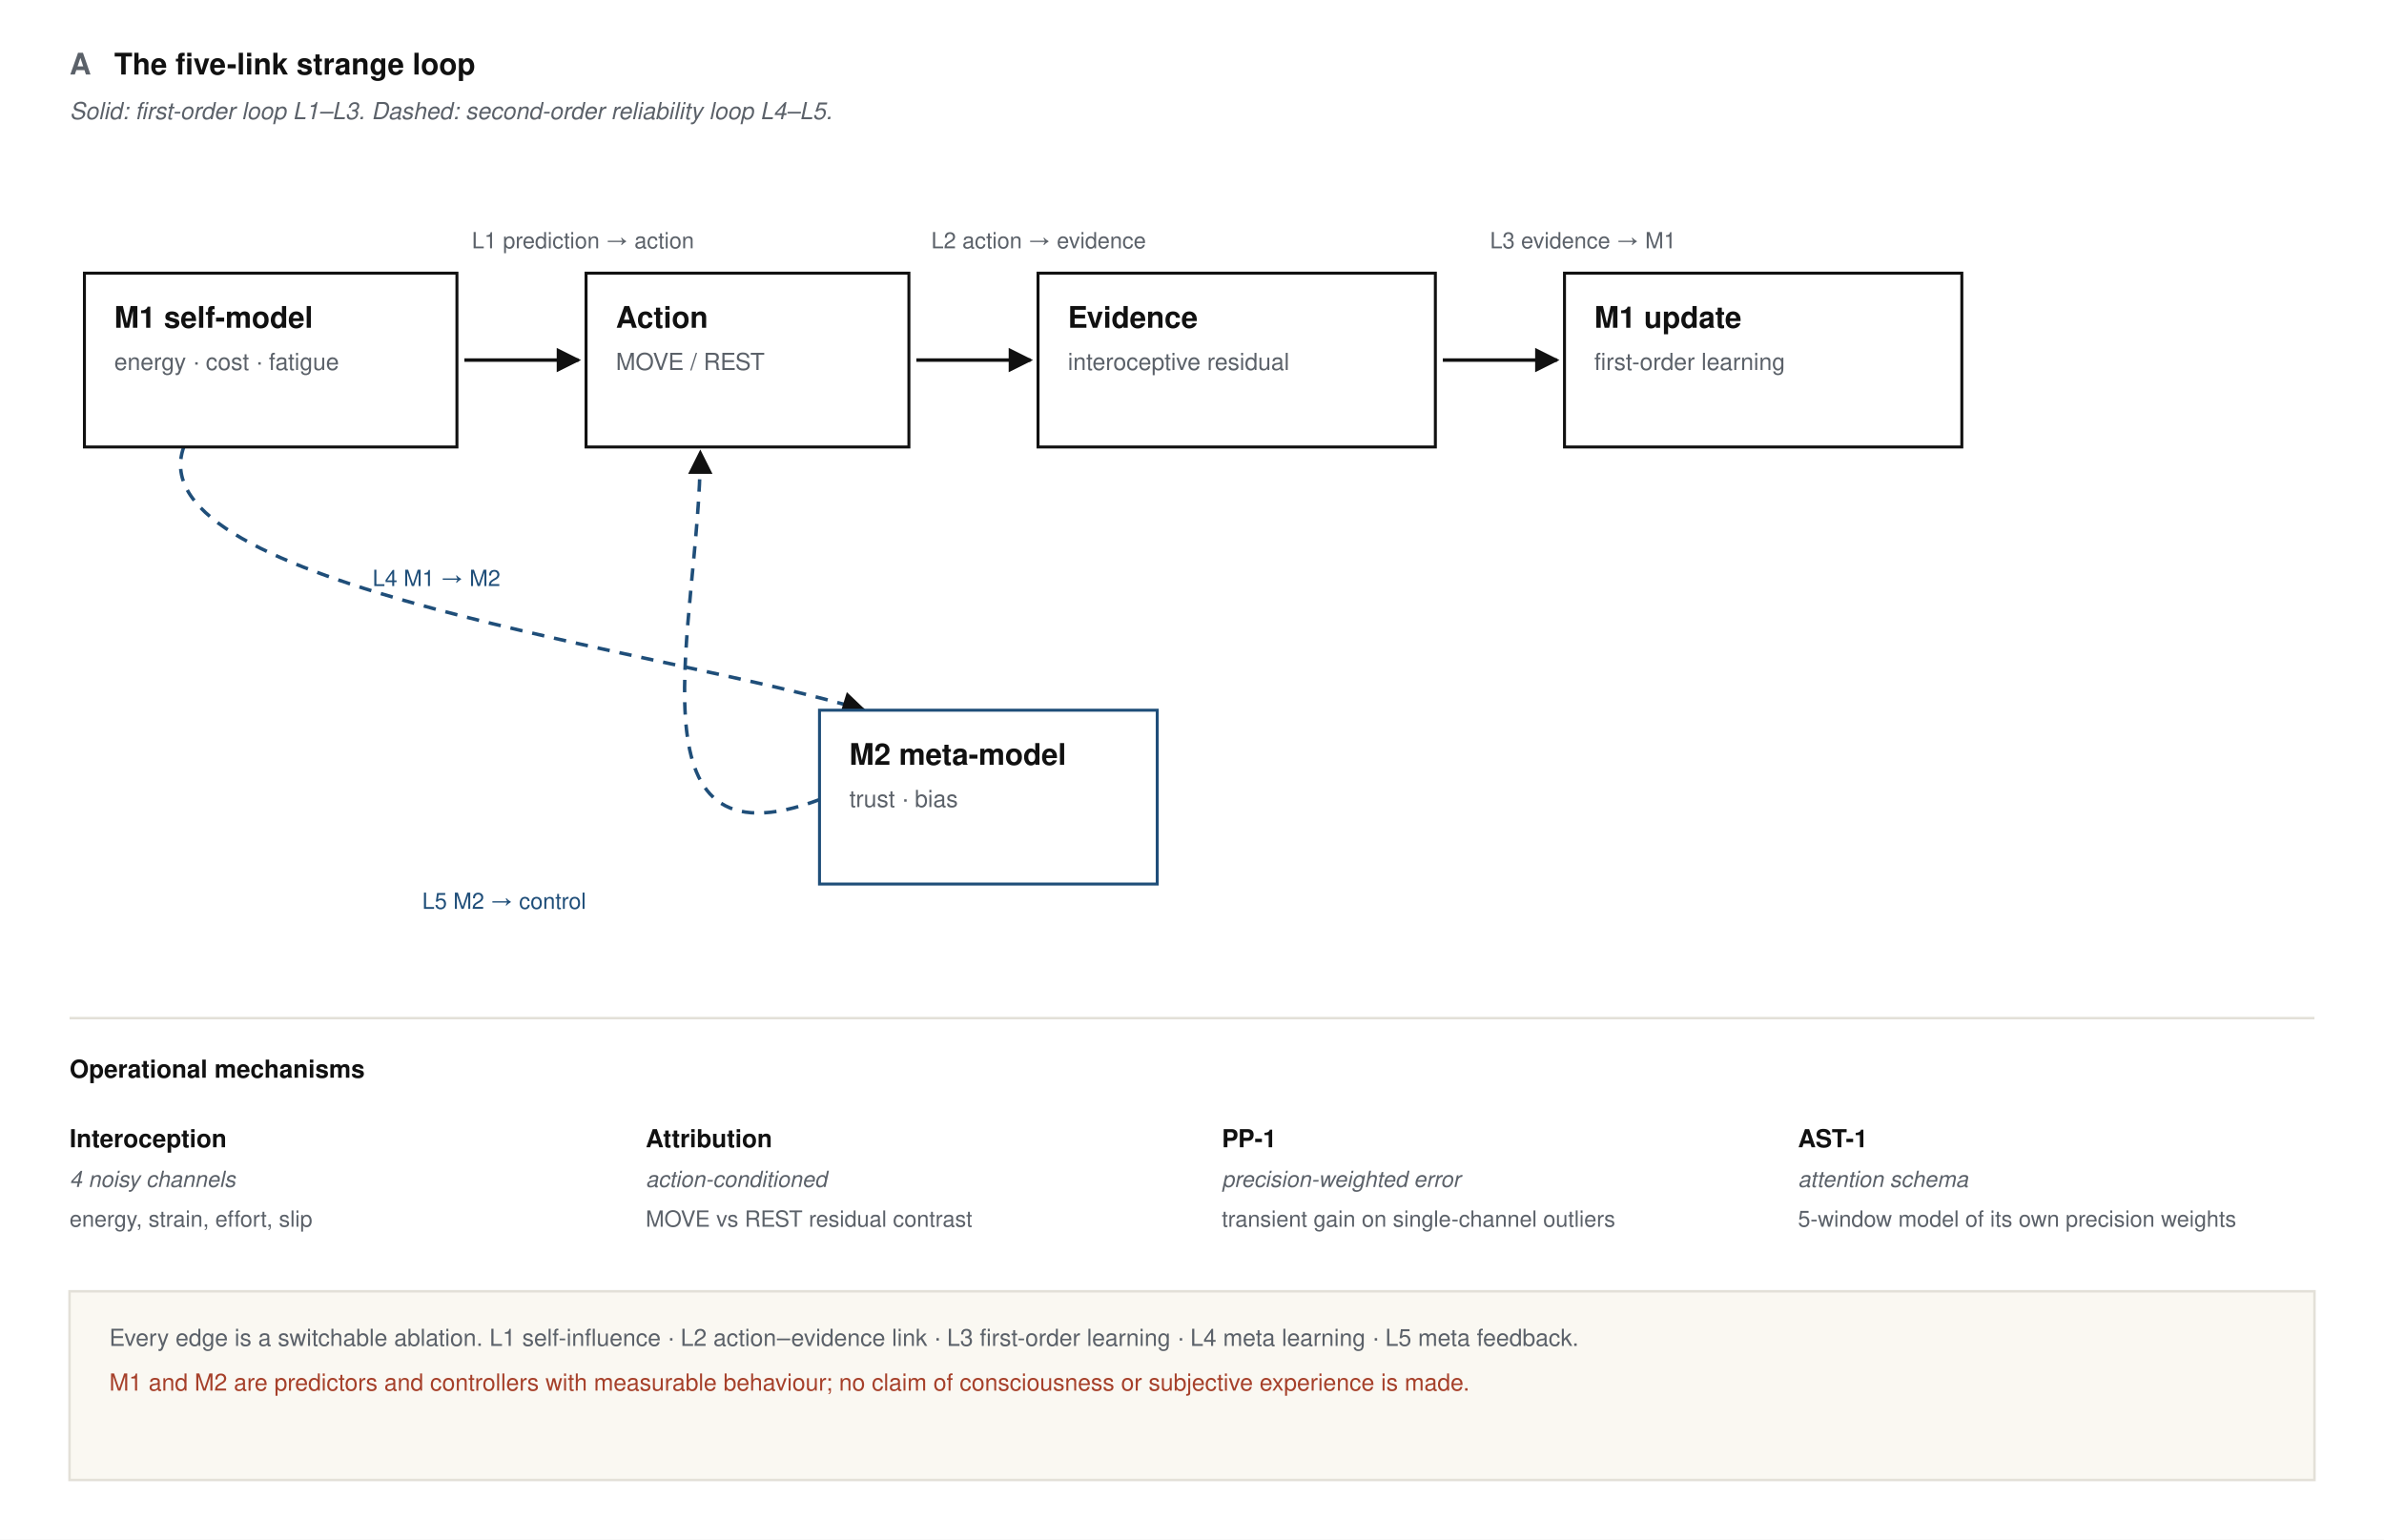
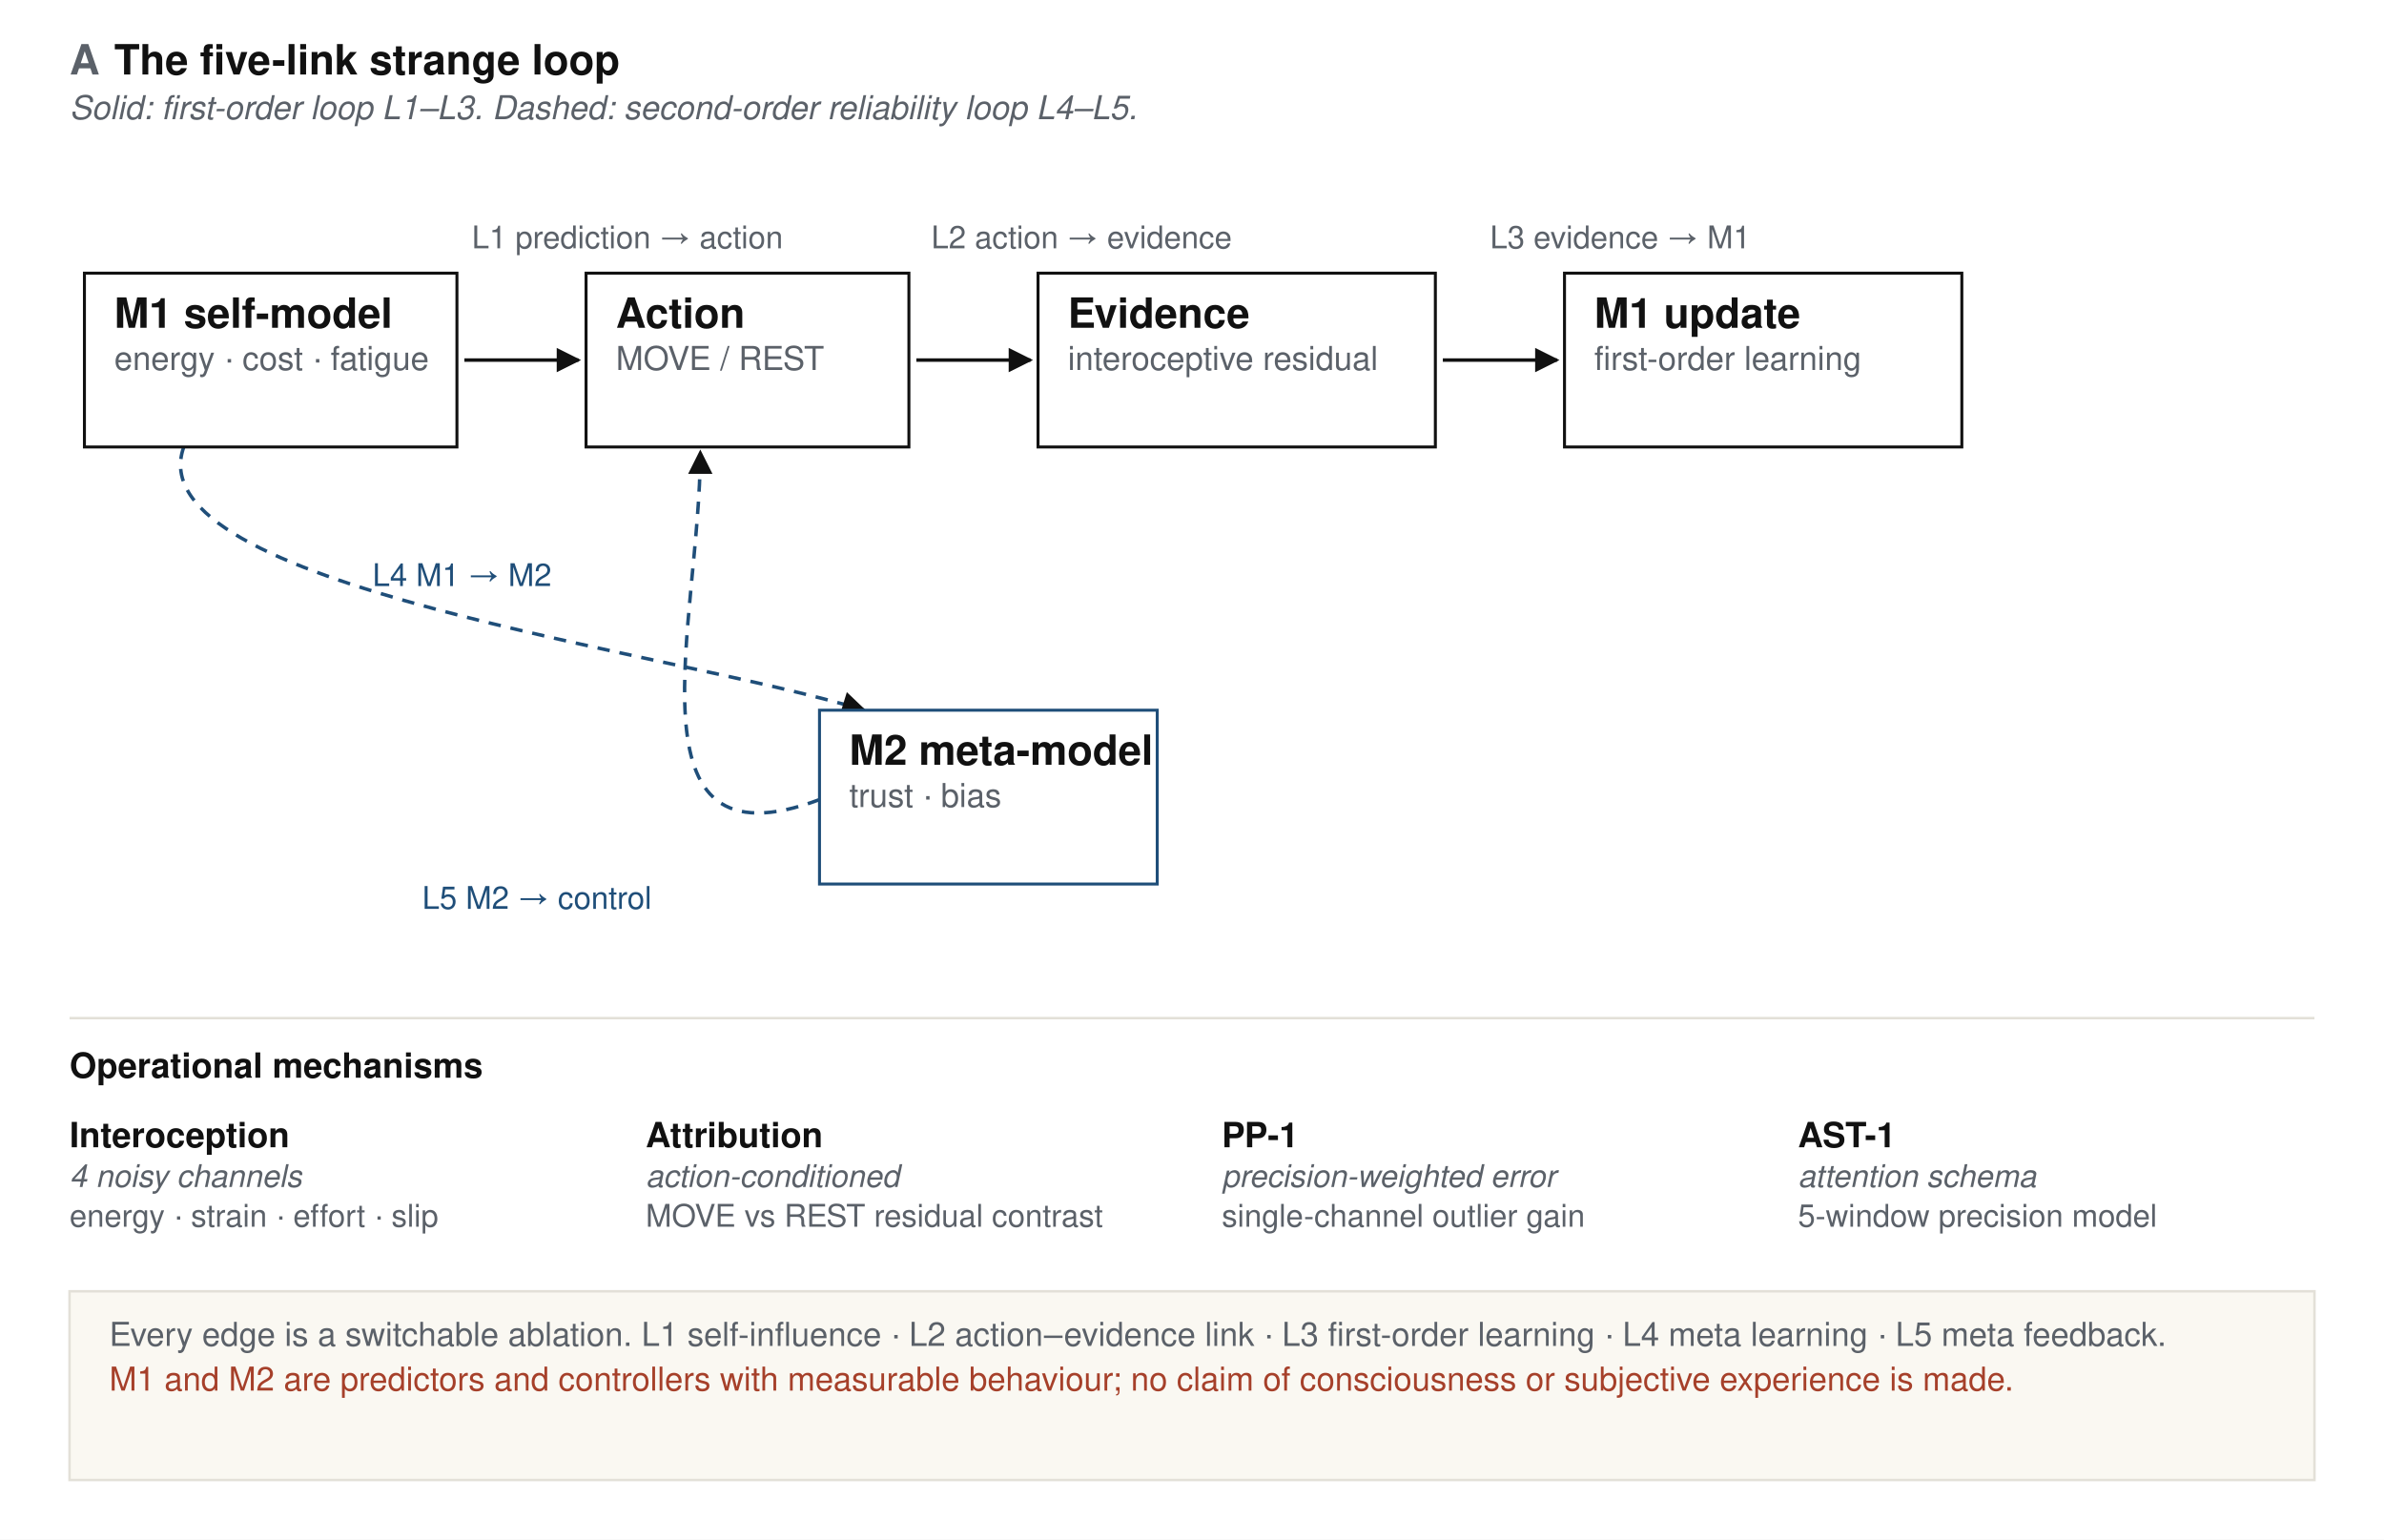
<svg xmlns="http://www.w3.org/2000/svg" viewBox="0 0 960 620" width="960" height="620" role="img">
  <defs>
    <marker id="arrow" viewBox="0 0 10 10" refX="9" refY="5" markerWidth="7" markerHeight="7" orient="auto-start-reverse">
      <path d="M 0 0 L 10 5 L 0 10 z" fill="#111111" />
    </marker>
  </defs>
  <rect width="960" height="620" fill="#ffffff" />
-   <text x="28" y="30" font-family="Helvetica, Arial, sans-serif" font-size="12" font-weight="700" fill="#5b6169" text-anchor="start">A</text>
-   <text x="46" y="30" font-family="Helvetica, Arial, sans-serif" font-size="12" font-weight="700" fill="#111111" text-anchor="start">The five-link strange loop</text>
-   <text x="28" y="48" font-family="Helvetica, Arial, sans-serif" font-size="9.5" font-weight="400" fill="#5b6169" text-anchor="start" font-style="italic">Solid: first-order loop L1–L3.  Dashed: second-order reliability loop L4–L5.</text>
+   <text x="28" y="30" font-family="Helvetica, Arial, sans-serif" font-size="16.8" font-weight="700" fill="#5b6169" text-anchor="start">A</text>
+   <text x="46" y="30" font-family="Helvetica, Arial, sans-serif" font-size="16.8" font-weight="700" fill="#111111" text-anchor="start">The five-link strange loop</text>
+   <text x="28" y="48" font-family="Helvetica, Arial, sans-serif" font-size="13.3" font-weight="400" fill="#5b6169" text-anchor="start" font-style="italic">Solid: first-order loop L1–L3.  Dashed: second-order reliability loop L4–L5.</text>
  <path d="M 74 180 C 54 236, 270 262, 348 286" fill="none" stroke="#1f4e79" stroke-width="1.4" stroke-dasharray="5 4" marker-end="url(#arrow)" />
  <path d="M 330 322 C 250 352, 282 250, 282 182" fill="none" stroke="#1f4e79" stroke-width="1.4" stroke-dasharray="5 4" marker-end="url(#arrow)" />
  <rect x="34" y="110" width="150" height="70" fill="#ffffff" stroke="#111111" stroke-width="1.2" />
-   <text x="46" y="132" font-family="Helvetica, Arial, sans-serif" font-size="12" font-weight="700" fill="#111111" text-anchor="start">M1  self-model</text>
-   <text x="46" y="149" font-family="Helvetica, Arial, sans-serif" font-size="9.5" font-weight="400" fill="#5b6169" text-anchor="start">energy · cost · fatigue</text>
+   <text x="46" y="132" font-family="Helvetica, Arial, sans-serif" font-size="16.8" font-weight="700" fill="#111111" text-anchor="start">M1  self-model</text>
+   <text x="46" y="149" font-family="Helvetica, Arial, sans-serif" font-size="13.3" font-weight="400" fill="#5b6169" text-anchor="start">energy · cost · fatigue</text>
  <rect x="236" y="110" width="130" height="70" fill="#ffffff" stroke="#111111" stroke-width="1.2" />
-   <text x="248" y="132" font-family="Helvetica, Arial, sans-serif" font-size="12" font-weight="700" fill="#111111" text-anchor="start">Action</text>
-   <text x="248" y="149" font-family="Helvetica, Arial, sans-serif" font-size="9.5" font-weight="400" fill="#5b6169" text-anchor="start">MOVE / REST</text>
+   <text x="248" y="132" font-family="Helvetica, Arial, sans-serif" font-size="16.8" font-weight="700" fill="#111111" text-anchor="start">Action</text>
+   <text x="248" y="149" font-family="Helvetica, Arial, sans-serif" font-size="13.3" font-weight="400" fill="#5b6169" text-anchor="start">MOVE / REST</text>
  <rect x="418" y="110" width="160" height="70" fill="#ffffff" stroke="#111111" stroke-width="1.2" />
-   <text x="430" y="132" font-family="Helvetica, Arial, sans-serif" font-size="12" font-weight="700" fill="#111111" text-anchor="start">Evidence</text>
-   <text x="430" y="149" font-family="Helvetica, Arial, sans-serif" font-size="9.5" font-weight="400" fill="#5b6169" text-anchor="start">interoceptive residual</text>
+   <text x="430" y="132" font-family="Helvetica, Arial, sans-serif" font-size="16.8" font-weight="700" fill="#111111" text-anchor="start">Evidence</text>
+   <text x="430" y="149" font-family="Helvetica, Arial, sans-serif" font-size="13.3" font-weight="400" fill="#5b6169" text-anchor="start">interoceptive residual</text>
  <rect x="630" y="110" width="160" height="70" fill="#ffffff" stroke="#111111" stroke-width="1.2" />
-   <text x="642" y="132" font-family="Helvetica, Arial, sans-serif" font-size="12" font-weight="700" fill="#111111" text-anchor="start">M1 update</text>
-   <text x="642" y="149" font-family="Helvetica, Arial, sans-serif" font-size="9.5" font-weight="400" fill="#5b6169" text-anchor="start">first-order learning</text>
+   <text x="642" y="132" font-family="Helvetica, Arial, sans-serif" font-size="16.8" font-weight="700" fill="#111111" text-anchor="start">M1 update</text>
+   <text x="642" y="149" font-family="Helvetica, Arial, sans-serif" font-size="13.3" font-weight="400" fill="#5b6169" text-anchor="start">first-order learning</text>
  <rect x="330" y="286" width="136" height="70" fill="#ffffff" stroke="#1f4e79" stroke-width="1.2" />
-   <text x="342" y="308" font-family="Helvetica, Arial, sans-serif" font-size="12" font-weight="700" fill="#111111" text-anchor="start">M2  meta-model</text>
-   <text x="342" y="325" font-family="Helvetica, Arial, sans-serif" font-size="9.5" font-weight="400" fill="#5b6169" text-anchor="start">trust · bias</text>
+   <text x="342" y="308" font-family="Helvetica, Arial, sans-serif" font-size="16.8" font-weight="700" fill="#111111" text-anchor="start">M2  meta-model</text>
+   <text x="342" y="325" font-family="Helvetica, Arial, sans-serif" font-size="13.3" font-weight="400" fill="#5b6169" text-anchor="start">trust · bias</text>
  <line x1="187" y1="145" x2="233" y2="145" stroke="#111111" stroke-width="1.4" marker-end="url(#arrow)" />
  <line x1="369" y1="145" x2="415" y2="145" stroke="#111111" stroke-width="1.4" marker-end="url(#arrow)" />
  <line x1="581" y1="145" x2="627" y2="145" stroke="#111111" stroke-width="1.4" marker-end="url(#arrow)" />
-   <text x="190" y="100" font-family="Helvetica, Arial, sans-serif" font-size="9" font-weight="400" fill="#5b6169" text-anchor="start">L1 prediction → action</text>
-   <text x="375" y="100" font-family="Helvetica, Arial, sans-serif" font-size="9" font-weight="400" fill="#5b6169" text-anchor="start">L2 action → evidence</text>
-   <text x="600" y="100" font-family="Helvetica, Arial, sans-serif" font-size="9" font-weight="400" fill="#5b6169" text-anchor="start">L3 evidence → M1</text>
-   <text x="150" y="236" font-family="Helvetica, Arial, sans-serif" font-size="9" font-weight="400" fill="#1f4e79" text-anchor="start">L4  M1 → M2</text>
-   <text x="170" y="366" font-family="Helvetica, Arial, sans-serif" font-size="9" font-weight="400" fill="#1f4e79" text-anchor="start">L5  M2 → control</text>
+   <text x="190" y="100" font-family="Helvetica, Arial, sans-serif" font-size="12.6" font-weight="400" fill="#5b6169" text-anchor="start">L1 prediction → action</text>
+   <text x="375" y="100" font-family="Helvetica, Arial, sans-serif" font-size="12.6" font-weight="400" fill="#5b6169" text-anchor="start">L2 action → evidence</text>
+   <text x="600" y="100" font-family="Helvetica, Arial, sans-serif" font-size="12.6" font-weight="400" fill="#5b6169" text-anchor="start">L3 evidence → M1</text>
+   <text x="150" y="236" font-family="Helvetica, Arial, sans-serif" font-size="12.6" font-weight="400" fill="#1f4e79" text-anchor="start">L4  M1 → M2</text>
+   <text x="170" y="366" font-family="Helvetica, Arial, sans-serif" font-size="12.6" font-weight="400" fill="#1f4e79" text-anchor="start">L5  M2 → control</text>
  <line x1="28" y1="410" x2="932" y2="410" stroke="#e3e0d8" stroke-width="1" />
-   <text x="28" y="434" font-family="Helvetica, Arial, sans-serif" font-size="10" font-weight="700" fill="#111111" text-anchor="start">Operational mechanisms</text>
-   <text x="28" y="462" font-family="Helvetica, Arial, sans-serif" font-size="10" font-weight="700" fill="#111111" text-anchor="start">Interoception</text>
-   <text x="28" y="478" font-family="Helvetica, Arial, sans-serif" font-size="9" font-weight="400" fill="#5b6169" text-anchor="start" font-style="italic">4 noisy channels</text>
-   <text x="28" y="494" font-family="Helvetica, Arial, sans-serif" font-size="9" font-weight="400" fill="#5b6169" text-anchor="start">energy, strain, effort, slip</text>
-   <text x="260" y="462" font-family="Helvetica, Arial, sans-serif" font-size="10" font-weight="700" fill="#111111" text-anchor="start">Attribution</text>
-   <text x="260" y="478" font-family="Helvetica, Arial, sans-serif" font-size="9" font-weight="400" fill="#5b6169" text-anchor="start" font-style="italic">action-conditioned</text>
-   <text x="260" y="494" font-family="Helvetica, Arial, sans-serif" font-size="9" font-weight="400" fill="#5b6169" text-anchor="start">MOVE vs REST residual contrast</text>
-   <text x="492" y="462" font-family="Helvetica, Arial, sans-serif" font-size="10" font-weight="700" fill="#111111" text-anchor="start">PP-1</text>
-   <text x="492" y="478" font-family="Helvetica, Arial, sans-serif" font-size="9" font-weight="400" fill="#5b6169" text-anchor="start" font-style="italic">precision-weighted error</text>
-   <text x="492" y="494" font-family="Helvetica, Arial, sans-serif" font-size="9" font-weight="400" fill="#5b6169" text-anchor="start">transient gain on single-channel outliers</text>
-   <text x="724" y="462" font-family="Helvetica, Arial, sans-serif" font-size="10" font-weight="700" fill="#111111" text-anchor="start">AST-1</text>
-   <text x="724" y="478" font-family="Helvetica, Arial, sans-serif" font-size="9" font-weight="400" fill="#5b6169" text-anchor="start" font-style="italic">attention schema</text>
-   <text x="724" y="494" font-family="Helvetica, Arial, sans-serif" font-size="9" font-weight="400" fill="#5b6169" text-anchor="start">5-window model of its own precision weights</text>
+   <text x="28" y="434" font-family="Helvetica, Arial, sans-serif" font-size="14" font-weight="700" fill="#111111" text-anchor="start">Operational mechanisms</text>
+   <text x="28" y="462" font-family="Helvetica, Arial, sans-serif" font-size="14" font-weight="700" fill="#111111" text-anchor="start">Interoception</text>
+   <text x="28" y="478" font-family="Helvetica, Arial, sans-serif" font-size="12.6" font-weight="400" fill="#5b6169" text-anchor="start" font-style="italic">4 noisy channels</text>
+   <text x="28" y="494" font-family="Helvetica, Arial, sans-serif" font-size="12.6" font-weight="400" fill="#5b6169" text-anchor="start">energy · strain · effort · slip</text>
+   <text x="260" y="462" font-family="Helvetica, Arial, sans-serif" font-size="14" font-weight="700" fill="#111111" text-anchor="start">Attribution</text>
+   <text x="260" y="478" font-family="Helvetica, Arial, sans-serif" font-size="12.6" font-weight="400" fill="#5b6169" text-anchor="start" font-style="italic">action-conditioned</text>
+   <text x="260" y="494" font-family="Helvetica, Arial, sans-serif" font-size="12.6" font-weight="400" fill="#5b6169" text-anchor="start">MOVE vs REST residual contrast</text>
+   <text x="492" y="462" font-family="Helvetica, Arial, sans-serif" font-size="14" font-weight="700" fill="#111111" text-anchor="start">PP-1</text>
+   <text x="492" y="478" font-family="Helvetica, Arial, sans-serif" font-size="12.6" font-weight="400" fill="#5b6169" text-anchor="start" font-style="italic">precision-weighted error</text>
+   <text x="492" y="494" font-family="Helvetica, Arial, sans-serif" font-size="12.6" font-weight="400" fill="#5b6169" text-anchor="start">single-channel outlier gain</text>
+   <text x="724" y="462" font-family="Helvetica, Arial, sans-serif" font-size="14" font-weight="700" fill="#111111" text-anchor="start">AST-1</text>
+   <text x="724" y="478" font-family="Helvetica, Arial, sans-serif" font-size="12.6" font-weight="400" fill="#5b6169" text-anchor="start" font-style="italic">attention schema</text>
+   <text x="724" y="494" font-family="Helvetica, Arial, sans-serif" font-size="12.6" font-weight="400" fill="#5b6169" text-anchor="start">5-window precision model</text>
  <rect x="28" y="520" width="904" height="76" fill="#faf8f2" stroke="#e3e0d8" stroke-width="1" />
-   <text x="44" y="542" font-family="Helvetica, Arial, sans-serif" font-size="9.5" font-weight="400" fill="#5b6169" text-anchor="start">Every edge is a switchable ablation. L1 self-influence · L2 action–evidence link · L3 first-order learning · L4 meta learning · L5 meta feedback.</text>
-   <text x="44" y="560" font-family="Helvetica, Arial, sans-serif" font-size="9.5" font-weight="400" fill="#a6402a" text-anchor="start">M1 and M2 are predictors and controllers with measurable behaviour; no claim of consciousness or subjective experience is made.</text>
+   <text x="44" y="542" font-family="Helvetica, Arial, sans-serif" font-size="13.3" font-weight="400" fill="#5b6169" text-anchor="start">Every edge is a switchable ablation. L1 self-influence · L2 action–evidence link · L3 first-order learning · L4 meta learning · L5 meta feedback.</text>
+   <text x="44" y="560" font-family="Helvetica, Arial, sans-serif" font-size="13.3" font-weight="400" fill="#a6402a" text-anchor="start">M1 and M2 are predictors and controllers with measurable behaviour; no claim of consciousness or subjective experience is made.</text>
</svg>
